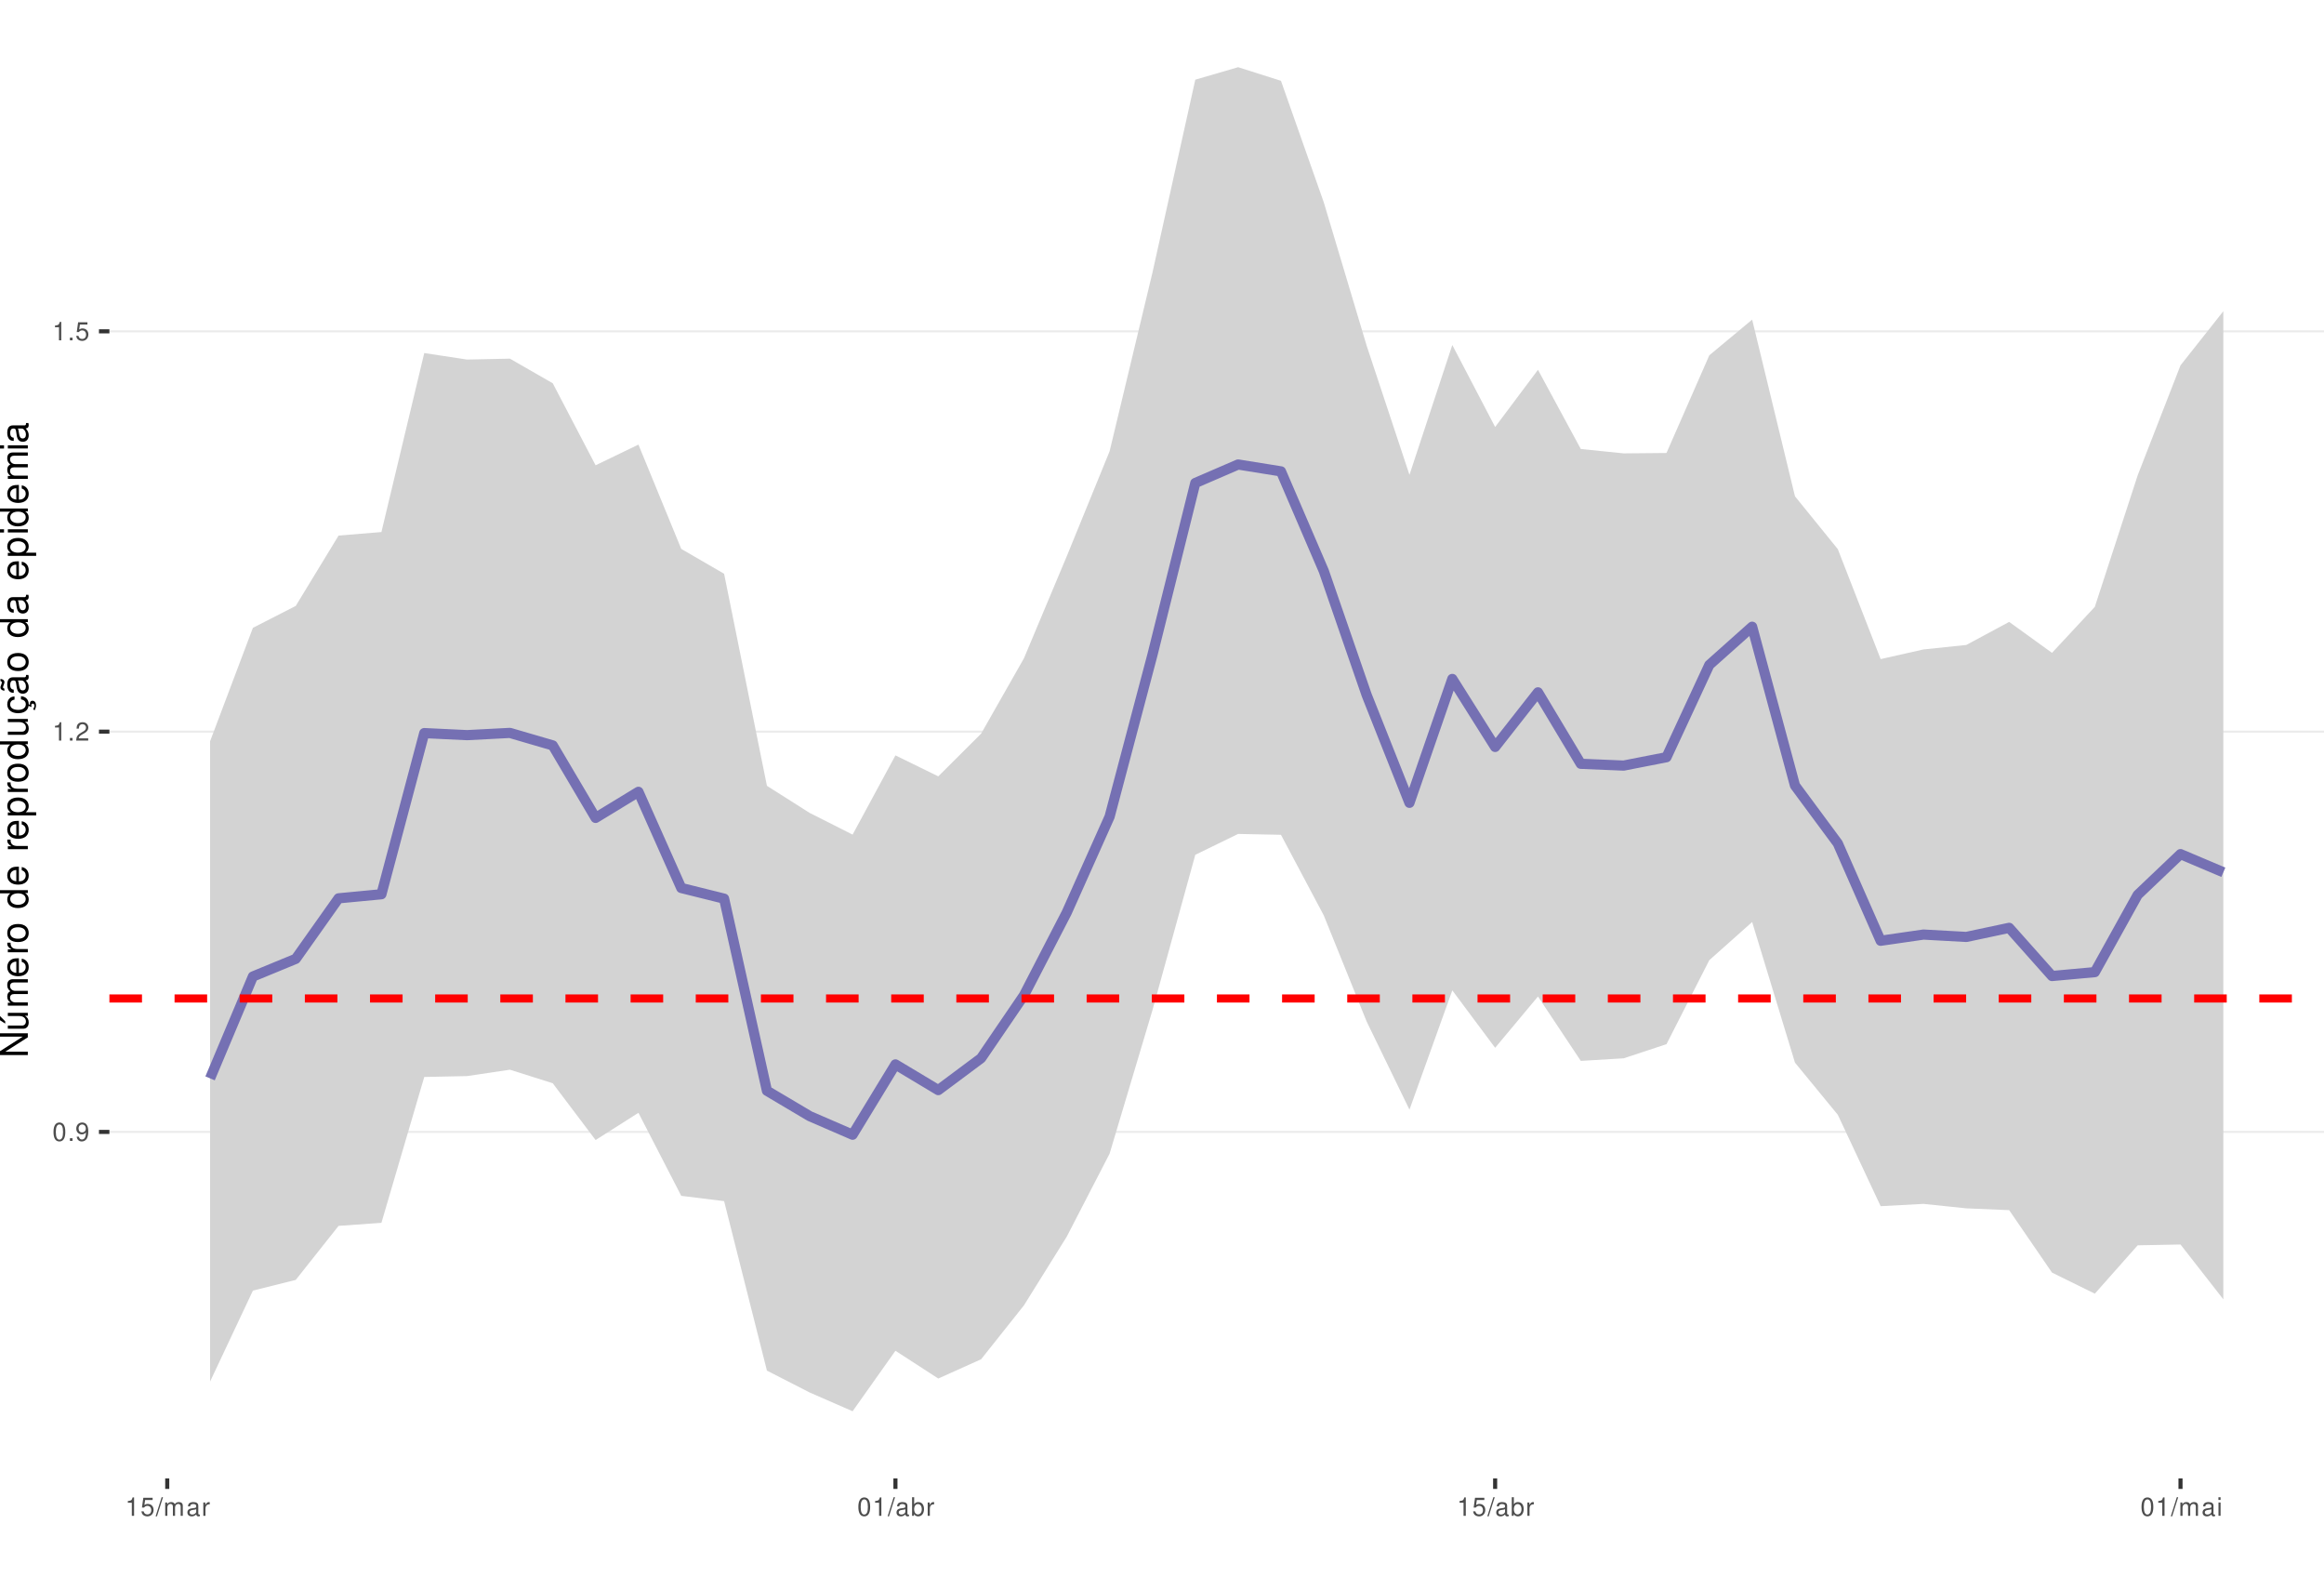
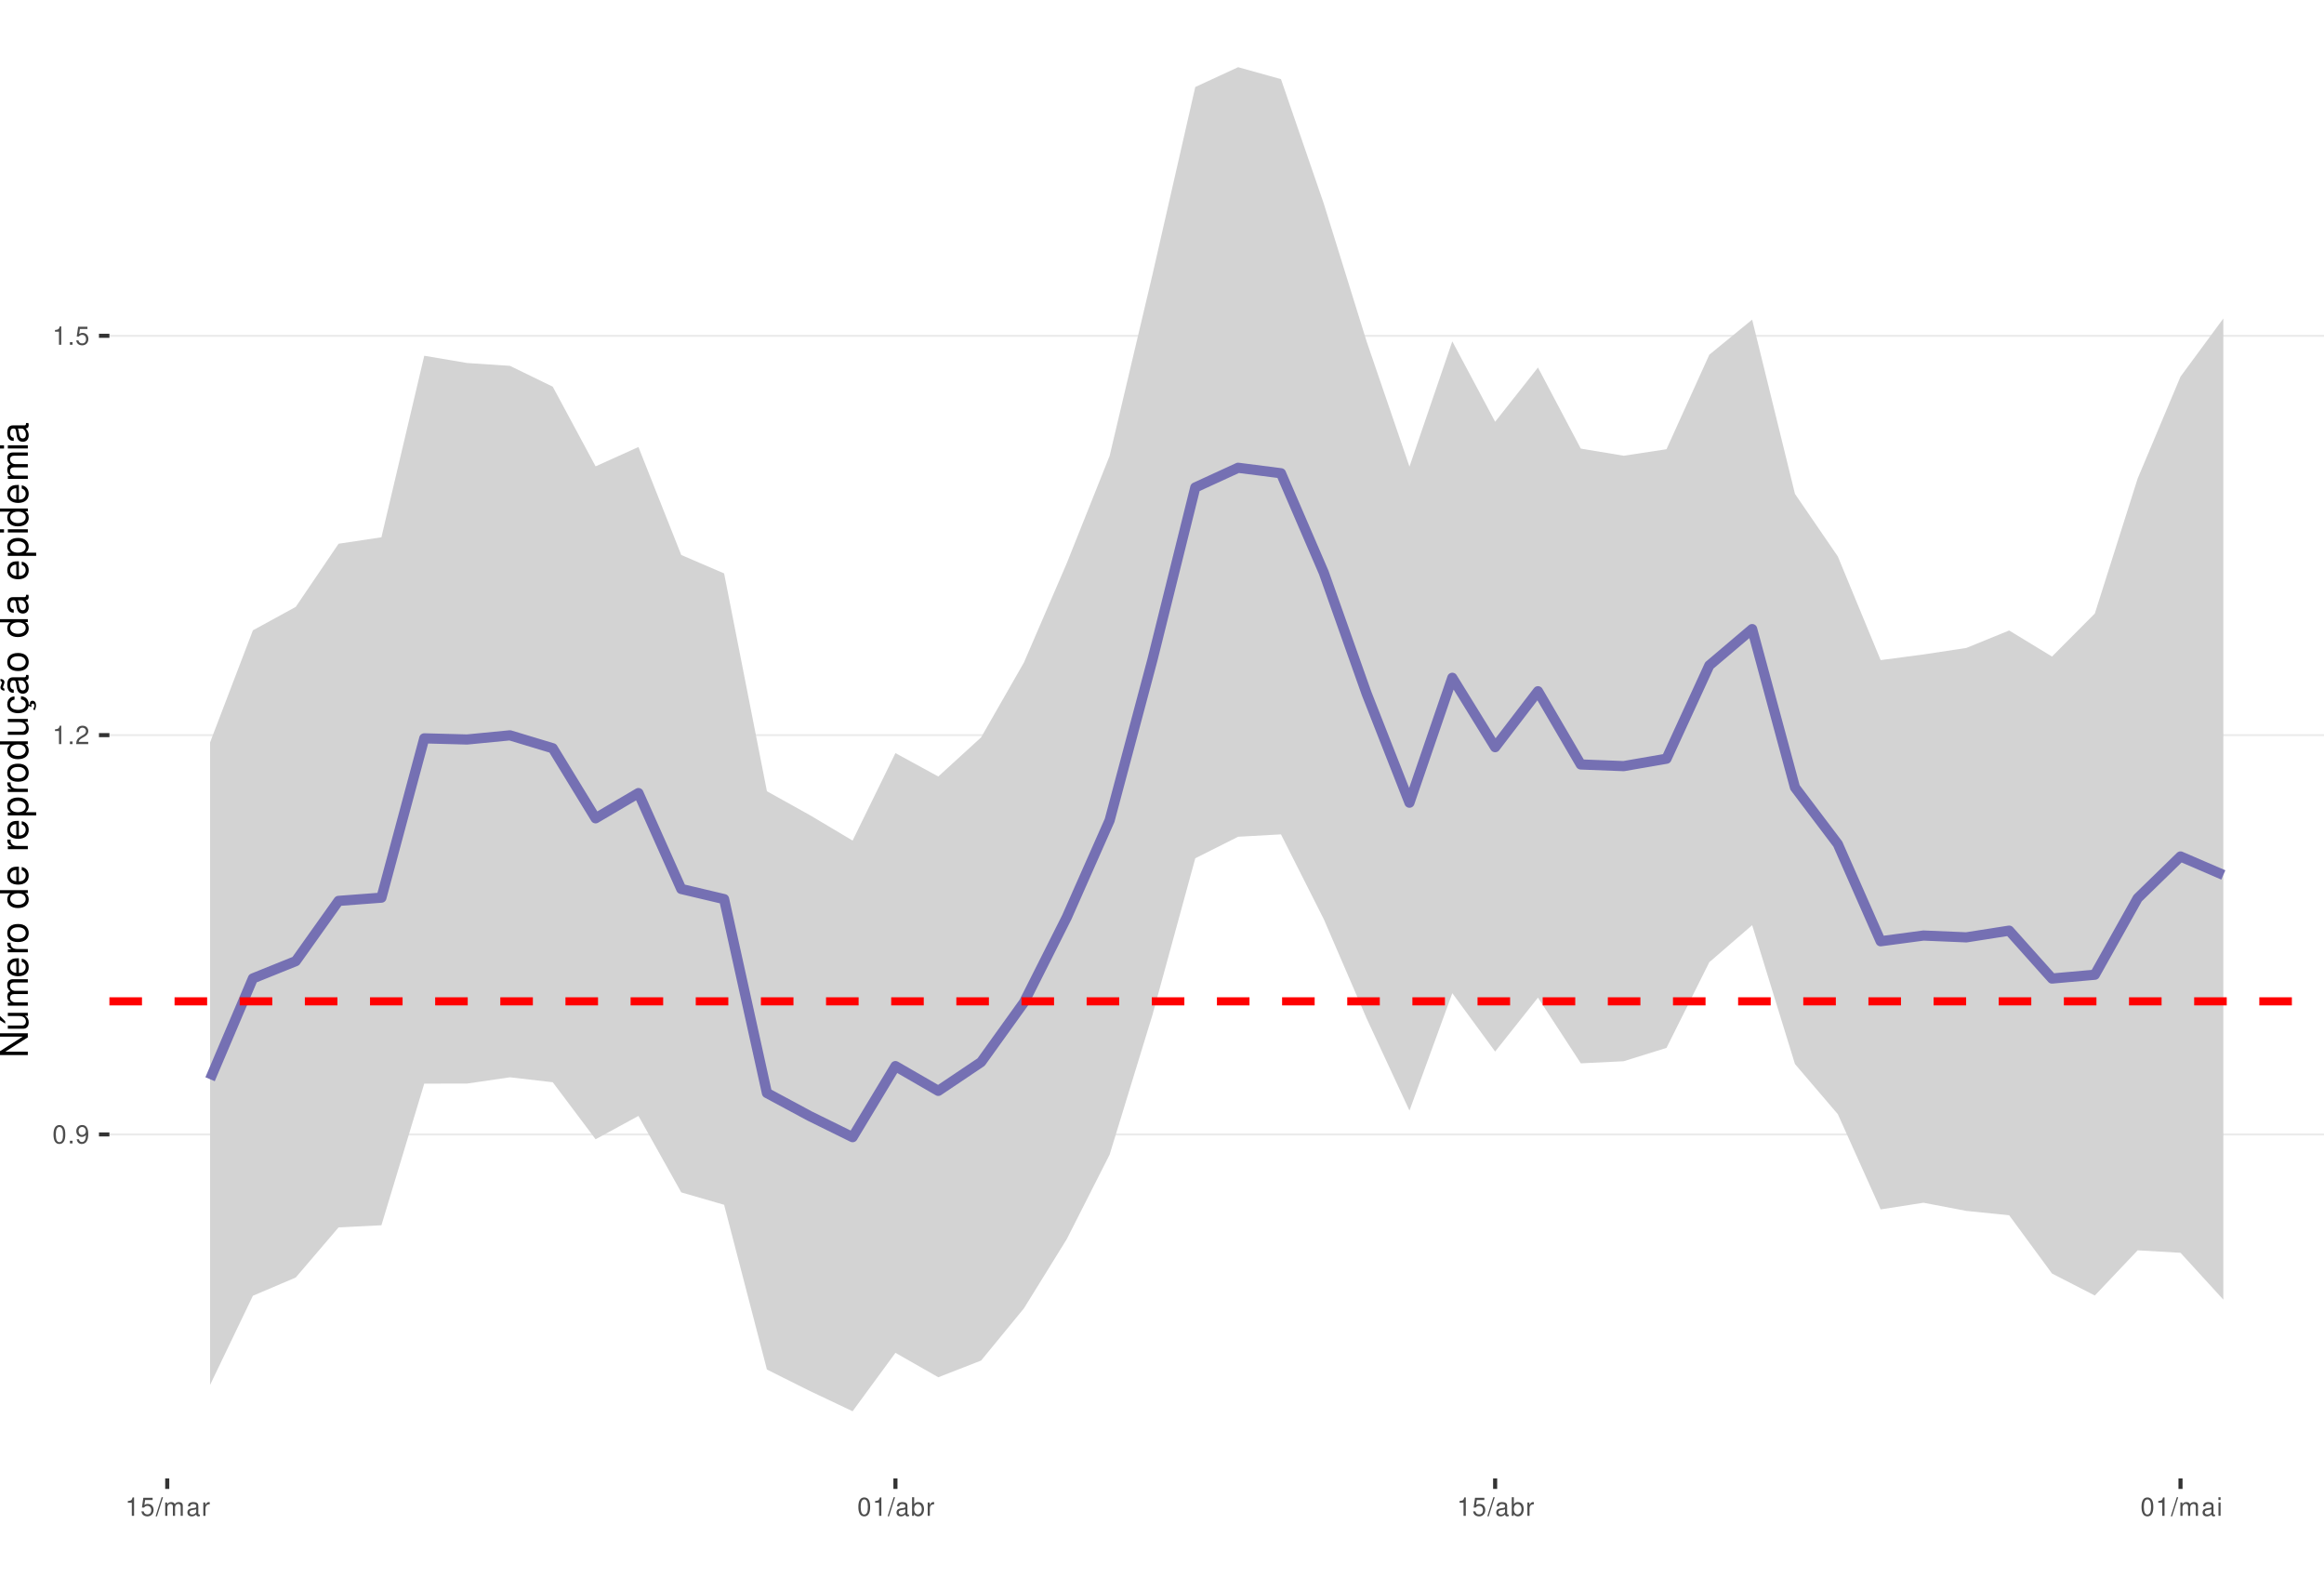
<svg xmlns="http://www.w3.org/2000/svg" xmlns:xlink="http://www.w3.org/1999/xlink" width="609pt" height="413pt" viewBox="0 0 609 413" version="1.1">
  <defs>
    <g>
      <symbol overflow="visible" id="glyph0-0">
        <path style="stroke:none;" d="" />
      </symbol>
      <symbol overflow="visible" id="glyph0-1">
        <path style="stroke:none;" d="M 1.828 -4.812 C 1.391 -4.812 0.984 -4.609 0.75 -4.281 C 0.438 -3.859 0.281 -3.219 0.281 -2.328 C 0.281 -0.703 0.812 0.156 1.828 0.156 C 2.828 0.156 3.375 -0.703 3.375 -2.297 C 3.375 -3.219 3.234 -3.844 2.922 -4.281 C 2.672 -4.625 2.281 -4.812 1.828 -4.812 Z M 1.828 -4.297 C 2.469 -4.297 2.781 -3.641 2.781 -2.344 C 2.781 -0.969 2.469 -0.328 1.812 -0.328 C 1.203 -0.328 0.891 -1 0.891 -2.328 C 0.891 -3.641 1.203 -4.297 1.828 -4.297 Z M 1.828 -4.297 " />
      </symbol>
      <symbol overflow="visible" id="glyph0-2">
        <path style="stroke:none;" d="M 1.266 -0.688 L 0.578 -0.688 L 0.578 0 L 1.266 0 Z M 1.266 -0.688 " />
      </symbol>
      <symbol overflow="visible" id="glyph0-3">
        <path style="stroke:none;" d="M 0.359 -1.094 C 0.469 -0.312 0.969 0.156 1.688 0.156 C 2.219 0.156 2.688 -0.094 2.969 -0.531 C 3.25 -1 3.391 -1.594 3.391 -2.469 C 3.391 -3.281 3.266 -3.781 2.984 -4.219 C 2.734 -4.609 2.312 -4.812 1.797 -4.812 C 0.906 -4.812 0.25 -4.141 0.25 -3.203 C 0.25 -2.328 0.859 -1.703 1.703 -1.703 C 2.156 -1.703 2.484 -1.859 2.781 -2.219 C 2.781 -1.031 2.406 -0.359 1.734 -0.359 C 1.312 -0.359 1.031 -0.625 0.938 -1.094 Z M 1.797 -4.297 C 2.344 -4.297 2.75 -3.844 2.75 -3.219 C 2.75 -2.625 2.344 -2.219 1.766 -2.219 C 1.203 -2.219 0.859 -2.609 0.859 -3.25 C 0.859 -3.859 1.25 -4.297 1.797 -4.297 Z M 1.797 -4.297 " />
      </symbol>
      <symbol overflow="visible" id="glyph0-4">
        <path style="stroke:none;" d="M 1.719 -3.422 L 1.719 0 L 2.312 0 L 2.312 -4.812 L 1.922 -4.812 C 1.719 -4.078 1.578 -3.969 0.672 -3.859 L 0.672 -3.422 Z M 1.719 -3.422 " />
      </symbol>
      <symbol overflow="visible" id="glyph0-5">
        <path style="stroke:none;" d="M 3.375 -0.578 L 0.891 -0.578 C 0.938 -0.984 1.156 -1.234 1.734 -1.578 L 2.406 -1.953 C 3.062 -2.328 3.406 -2.812 3.406 -3.406 C 3.406 -3.812 3.234 -4.188 2.969 -4.438 C 2.688 -4.688 2.344 -4.812 1.891 -4.812 C 1.297 -4.812 0.844 -4.594 0.578 -4.188 C 0.422 -3.938 0.344 -3.641 0.328 -3.141 L 0.922 -3.141 C 0.938 -3.469 0.984 -3.672 1.062 -3.828 C 1.219 -4.125 1.516 -4.297 1.875 -4.297 C 2.406 -4.297 2.797 -3.906 2.797 -3.391 C 2.797 -3.016 2.578 -2.672 2.156 -2.438 L 1.547 -2.078 C 0.562 -1.516 0.281 -1.062 0.219 0 L 3.375 0 Z M 3.375 -0.578 " />
      </symbol>
      <symbol overflow="visible" id="glyph0-6">
        <path style="stroke:none;" d="M 3.172 -4.719 L 0.734 -4.719 L 0.375 -2.156 L 0.922 -2.156 C 1.188 -2.469 1.422 -2.594 1.797 -2.594 C 2.422 -2.594 2.812 -2.156 2.812 -1.453 C 2.812 -0.781 2.422 -0.359 1.781 -0.359 C 1.266 -0.359 0.953 -0.625 0.812 -1.156 L 0.234 -1.156 C 0.312 -0.766 0.375 -0.578 0.516 -0.406 C 0.781 -0.047 1.266 0.156 1.797 0.156 C 2.75 0.156 3.422 -0.547 3.422 -1.531 C 3.422 -2.469 2.797 -3.109 1.891 -3.109 C 1.562 -3.109 1.297 -3.016 1.016 -2.828 L 1.203 -4.141 L 3.172 -4.141 Z M 3.172 -4.719 " />
      </symbol>
      <symbol overflow="visible" id="glyph0-7">
        <path style="stroke:none;" d="M 1.531 -4.859 L -0.047 0.141 L 0.312 0.141 L 1.891 -4.859 Z M 1.531 -4.859 " />
      </symbol>
      <symbol overflow="visible" id="glyph0-8">
        <path style="stroke:none;" d="M 0.469 -3.484 L 0.469 0 L 1.031 0 L 1.031 -2.188 C 1.031 -2.703 1.391 -3.109 1.844 -3.109 C 2.25 -3.109 2.484 -2.844 2.484 -2.406 L 2.484 0 L 3.047 0 L 3.047 -2.188 C 3.047 -2.703 3.422 -3.109 3.875 -3.109 C 4.266 -3.109 4.516 -2.844 4.516 -2.406 L 4.516 0 L 5.078 0 L 5.078 -2.609 C 5.078 -3.234 4.719 -3.594 4.062 -3.594 C 3.594 -3.594 3.312 -3.453 2.984 -3.062 C 2.781 -3.422 2.5 -3.594 2.047 -3.594 C 1.578 -3.594 1.266 -3.422 0.984 -3 L 0.984 -3.484 Z M 0.469 -3.484 " />
      </symbol>
      <symbol overflow="visible" id="glyph0-9">
        <path style="stroke:none;" d="M 3.562 -0.328 C 3.5 -0.312 3.469 -0.312 3.438 -0.312 C 3.25 -0.312 3.141 -0.406 3.141 -0.578 L 3.141 -2.641 C 3.141 -3.25 2.688 -3.594 1.828 -3.594 C 1.312 -3.594 0.906 -3.438 0.672 -3.188 C 0.516 -3 0.453 -2.797 0.438 -2.453 L 0.984 -2.453 C 1.031 -2.875 1.297 -3.078 1.812 -3.078 C 2.312 -3.078 2.594 -2.891 2.594 -2.562 L 2.594 -2.406 C 2.578 -2.172 2.469 -2.078 2.016 -2.031 C 1.219 -1.922 1.109 -1.891 0.891 -1.812 C 0.484 -1.641 0.281 -1.328 0.281 -0.875 C 0.281 -0.25 0.719 0.156 1.422 0.156 C 1.859 0.156 2.219 0 2.609 -0.359 C 2.656 0 2.828 0.156 3.188 0.156 C 3.297 0.156 3.375 0.141 3.562 0.094 Z M 2.594 -1.094 C 2.594 -0.906 2.531 -0.797 2.375 -0.641 C 2.141 -0.438 1.875 -0.328 1.547 -0.328 C 1.109 -0.328 0.859 -0.547 0.859 -0.891 C 0.859 -1.266 1.094 -1.438 1.703 -1.531 C 2.297 -1.609 2.406 -1.641 2.594 -1.719 Z M 2.594 -1.094 " />
      </symbol>
      <symbol overflow="visible" id="glyph0-10">
        <path style="stroke:none;" d="M 0.453 -3.484 L 0.453 0 L 1.016 0 L 1.016 -1.812 C 1.031 -2.656 1.375 -3.016 2.141 -3 L 2.141 -3.562 C 2.047 -3.578 1.984 -3.594 1.922 -3.594 C 1.562 -3.594 1.297 -3.375 0.969 -2.859 L 0.969 -3.484 Z M 0.453 -3.484 " />
      </symbol>
      <symbol overflow="visible" id="glyph0-11">
        <path style="stroke:none;" d="M 0.359 -4.859 L 0.359 0 L 0.859 0 L 0.859 -0.453 C 1.125 -0.047 1.484 0.156 1.969 0.156 C 2.875 0.156 3.484 -0.594 3.484 -1.75 C 3.484 -2.891 2.922 -3.594 1.984 -3.594 C 1.516 -3.594 1.172 -3.406 0.906 -3.016 L 0.906 -4.859 Z M 1.891 -3.062 C 2.5 -3.062 2.906 -2.531 2.906 -1.703 C 2.906 -0.906 2.484 -0.359 1.891 -0.359 C 1.297 -0.359 0.906 -0.906 0.906 -1.719 C 0.906 -2.531 1.297 -3.062 1.891 -3.062 Z M 1.891 -3.062 " />
      </symbol>
      <symbol overflow="visible" id="glyph0-12">
        <path style="stroke:none;" d="M 1 -3.484 L 0.453 -3.484 L 0.453 0 L 1 0 Z M 1 -4.859 L 0.438 -4.859 L 0.438 -4.156 L 1 -4.156 Z M 1 -4.859 " />
      </symbol>
      <symbol overflow="visible" id="glyph1-0">
        <path style="stroke:none;" d="" />
      </symbol>
      <symbol overflow="visible" id="glyph1-1">
        <path style="stroke:none;" d="M -7.297 -6.453 L -7.297 -5.578 L -1.328 -5.578 L -7.297 -1.766 L -7.297 -0.766 L 0 -0.766 L 0 -1.641 L -5.906 -1.641 L 0 -5.406 L 0 -6.453 Z M -7.297 -6.453 " />
      </symbol>
      <symbol overflow="visible" id="glyph1-2">
        <path style="stroke:none;" d="M 0 -4.812 L -5.234 -4.812 L -5.234 -3.984 L -2.266 -3.984 C -1.203 -3.984 -0.5 -3.438 -0.5 -2.562 C -0.5 -1.906 -0.906 -1.484 -1.531 -1.484 L -5.234 -1.484 L -5.234 -0.656 L -1.203 -0.656 C -0.328 -0.656 0.234 -1.297 0.234 -2.312 C 0.234 -3.094 -0.047 -3.578 -0.734 -4.062 L 0 -4.062 Z M -7.406 -2.953 L -5.922 -2 L -5.922 -2.594 L -7.406 -4.094 Z M -7.406 -2.953 " />
      </symbol>
      <symbol overflow="visible" id="glyph1-3">
        <path style="stroke:none;" d="M -5.234 -0.703 L 0 -0.703 L 0 -1.547 L -3.297 -1.547 C -4.047 -1.547 -4.656 -2.094 -4.656 -2.766 C -4.656 -3.391 -4.281 -3.734 -3.609 -3.734 L 0 -3.734 L 0 -4.578 L -3.297 -4.578 C -4.047 -4.578 -4.656 -5.125 -4.656 -5.812 C -4.656 -6.422 -4.266 -6.781 -3.609 -6.781 L 0 -6.781 L 0 -7.625 L -3.938 -7.625 C -4.875 -7.625 -5.391 -7.078 -5.391 -6.094 C -5.391 -5.406 -5.188 -4.984 -4.594 -4.484 C -5.156 -4.188 -5.391 -3.766 -5.391 -3.078 C -5.391 -2.375 -5.125 -1.906 -4.5 -1.469 L -5.234 -1.469 Z M -5.234 -0.703 " />
      </symbol>
      <symbol overflow="visible" id="glyph1-4">
        <path style="stroke:none;" d="M -2.344 -5.125 C -3.141 -5.125 -3.625 -5.062 -4.016 -4.922 C -4.875 -4.578 -5.391 -3.781 -5.391 -2.797 C -5.391 -1.344 -4.281 -0.406 -2.547 -0.406 C -0.812 -0.406 0.234 -1.297 0.234 -2.781 C 0.234 -3.984 -0.453 -4.812 -1.594 -5.016 L -1.594 -4.188 C -0.906 -3.953 -0.547 -3.484 -0.547 -2.812 C -0.547 -2.281 -0.781 -1.828 -1.219 -1.547 C -1.516 -1.344 -1.812 -1.281 -2.344 -1.266 Z M -3.016 -1.297 C -3.984 -1.359 -4.625 -1.953 -4.625 -2.797 C -4.625 -3.641 -3.953 -4.234 -3.016 -4.234 Z M -3.016 -1.297 " />
      </symbol>
      <symbol overflow="visible" id="glyph1-5">
        <path style="stroke:none;" d="M -5.234 -0.688 L 0 -0.688 L 0 -1.531 L -2.719 -1.531 C -3.984 -1.547 -4.547 -2.062 -4.516 -3.203 L -5.359 -3.203 C -5.375 -3.062 -5.391 -2.984 -5.391 -2.891 C -5.391 -2.344 -5.062 -1.938 -4.297 -1.453 L -5.234 -1.453 Z M -5.234 -0.688 " />
      </symbol>
      <symbol overflow="visible" id="glyph1-6">
        <path style="stroke:none;" d="M -5.391 -2.719 C -5.391 -1.234 -4.344 -0.359 -2.578 -0.359 C -0.812 -0.359 0.234 -1.234 0.234 -2.734 C 0.234 -4.203 -0.812 -5.094 -2.547 -5.094 C -4.359 -5.094 -5.391 -4.234 -5.391 -2.719 Z M -4.625 -2.734 C -4.625 -3.672 -3.844 -4.234 -2.547 -4.234 C -1.312 -4.234 -0.547 -3.656 -0.547 -2.734 C -0.547 -1.797 -1.312 -1.234 -2.578 -1.234 C -3.844 -1.234 -4.625 -1.797 -4.625 -2.734 Z M -4.625 -2.734 " />
      </symbol>
      <symbol overflow="visible" id="glyph1-7">
        <path style="stroke:none;" d="" />
      </symbol>
      <symbol overflow="visible" id="glyph1-8">
        <path style="stroke:none;" d="M -7.297 -4.953 L -7.297 -4.125 L -4.578 -4.125 C -5.109 -3.766 -5.391 -3.203 -5.391 -2.516 C -5.391 -1.156 -4.297 -0.266 -2.625 -0.266 C -0.859 -0.266 0.234 -1.125 0.234 -2.547 C 0.234 -3.266 -0.047 -3.766 -0.688 -4.203 L 0 -4.203 L 0 -4.953 Z M -4.609 -2.656 C -4.609 -3.547 -3.812 -4.125 -2.562 -4.125 C -1.344 -4.125 -0.547 -3.547 -0.547 -2.656 C -0.547 -1.734 -1.359 -1.125 -2.578 -1.125 C -3.797 -1.125 -4.609 -1.734 -4.609 -2.656 Z M -4.609 -2.656 " />
      </symbol>
      <symbol overflow="visible" id="glyph1-9">
        <path style="stroke:none;" d="M 2.188 -0.547 L 2.188 -1.375 L -0.547 -1.375 C -0.016 -1.812 0.234 -2.312 0.234 -2.984 C 0.234 -4.344 -0.859 -5.234 -2.531 -5.234 C -4.297 -5.234 -5.391 -4.375 -5.391 -2.984 C -5.391 -2.266 -5.062 -1.703 -4.453 -1.312 L -5.234 -1.312 L -5.234 -0.547 Z M -4.609 -2.844 C -4.609 -3.766 -3.797 -4.359 -2.547 -4.359 C -1.359 -4.359 -0.547 -3.75 -0.547 -2.844 C -0.547 -1.953 -1.344 -1.375 -2.578 -1.375 C -3.812 -1.375 -4.609 -1.953 -4.609 -2.844 Z M -4.609 -2.844 " />
      </symbol>
      <symbol overflow="visible" id="glyph1-10">
        <path style="stroke:none;" d="M 0 -4.812 L -5.234 -4.812 L -5.234 -3.984 L -2.266 -3.984 C -1.203 -3.984 -0.5 -3.438 -0.5 -2.562 C -0.5 -1.906 -0.906 -1.484 -1.531 -1.484 L -5.234 -1.484 L -5.234 -0.656 L -1.203 -0.656 C -0.328 -0.656 0.234 -1.297 0.234 -2.312 C 0.234 -3.094 -0.047 -3.578 -0.734 -4.062 L 0 -4.062 Z M 0 -4.812 " />
      </symbol>
      <symbol overflow="visible" id="glyph1-11">
        <path style="stroke:none;" d="M 0.234 -2.641 C 0.234 -3.875 -0.547 -4.703 -1.797 -4.766 L -1.797 -3.938 C -0.953 -3.797 -0.531 -3.359 -0.531 -2.656 C -0.531 -1.734 -1.281 -1.188 -2.516 -1.188 C -3.844 -1.188 -4.625 -1.719 -4.625 -2.625 C -4.625 -3.328 -4.203 -3.766 -3.484 -3.875 L -3.484 -4.703 C -3.984 -4.672 -4.312 -4.562 -4.609 -4.359 C -5.094 -4 -5.391 -3.375 -5.391 -2.641 C -5.391 -1.219 -4.266 -0.312 -2.531 -0.312 C -1.469 -0.312 -0.625 -0.672 -0.156 -1.312 C 0.047 -1.594 0.125 -1.812 0.203 -2.25 L 0.922 -1.938 L 0.984 -2.062 C 0.938 -2.188 0.906 -2.25 0.906 -2.375 C 0.906 -2.656 1.047 -2.828 1.281 -2.828 C 1.547 -2.828 1.734 -2.594 1.734 -2.297 C 1.734 -2.031 1.672 -1.844 1.438 -1.406 L 1.406 -1.312 L 1.812 -1.094 C 2.078 -1.75 2.141 -1.953 2.141 -2.344 C 2.141 -3.109 1.781 -3.578 1.203 -3.578 C 0.781 -3.578 0.547 -3.297 0.547 -2.797 C 0.547 -2.703 0.547 -2.641 0.562 -2.516 Z M 0.234 -2.641 " />
      </symbol>
      <symbol overflow="visible" id="glyph1-12">
        <path style="stroke:none;" d="M -0.484 -5.344 C -0.469 -5.266 -0.469 -5.219 -0.469 -5.172 C -0.469 -4.875 -0.625 -4.719 -0.875 -4.719 L -3.953 -4.719 C -4.891 -4.719 -5.391 -4.047 -5.391 -2.75 C -5.391 -1.984 -5.172 -1.375 -4.781 -1.016 C -4.516 -0.766 -4.203 -0.672 -3.688 -0.656 L -3.688 -1.484 C -4.328 -1.562 -4.625 -1.938 -4.625 -2.719 C -4.625 -3.484 -4.344 -3.891 -3.844 -3.891 L -3.625 -3.891 C -3.266 -3.875 -3.125 -3.703 -3.047 -3.016 C -2.891 -1.844 -2.844 -1.656 -2.719 -1.344 C -2.453 -0.734 -2 -0.422 -1.312 -0.422 C -0.375 -0.422 0.234 -1.078 0.234 -2.141 C 0.234 -2.797 0 -3.328 -0.547 -3.922 C 0 -3.984 0.234 -4.234 0.234 -4.781 C 0.234 -4.953 0.203 -5.062 0.141 -5.344 Z M -1.656 -3.891 C -1.375 -3.891 -1.203 -3.812 -0.969 -3.562 C -0.656 -3.219 -0.5 -2.812 -0.5 -2.312 C -0.5 -1.672 -0.812 -1.297 -1.344 -1.297 C -1.891 -1.297 -2.172 -1.656 -2.297 -2.547 C -2.422 -3.438 -2.453 -3.609 -2.594 -3.891 Z M -7.172 -3.75 C -6.922 -3.672 -6.812 -3.547 -6.812 -3.375 C -6.812 -3.25 -6.875 -2.984 -6.984 -2.734 C -7.156 -2.312 -7.172 -2.25 -7.172 -2.047 C -7.172 -1.594 -6.797 -1.297 -6.141 -1.188 L -6.141 -1.766 C -6.375 -1.812 -6.5 -1.938 -6.5 -2.094 C -6.5 -2.203 -6.469 -2.344 -6.375 -2.578 C -6.156 -3.156 -6.125 -3.234 -6.125 -3.438 C -6.125 -3.922 -6.484 -4.219 -7.172 -4.312 Z M -7.172 -3.75 " />
      </symbol>
      <symbol overflow="visible" id="glyph1-13">
        <path style="stroke:none;" d="M -0.484 -5.344 C -0.469 -5.266 -0.469 -5.219 -0.469 -5.172 C -0.469 -4.875 -0.625 -4.719 -0.875 -4.719 L -3.953 -4.719 C -4.891 -4.719 -5.391 -4.047 -5.391 -2.75 C -5.391 -1.984 -5.172 -1.375 -4.781 -1.016 C -4.516 -0.766 -4.203 -0.672 -3.688 -0.656 L -3.688 -1.484 C -4.328 -1.562 -4.625 -1.938 -4.625 -2.719 C -4.625 -3.484 -4.344 -3.891 -3.844 -3.891 L -3.625 -3.891 C -3.266 -3.875 -3.125 -3.703 -3.047 -3.016 C -2.891 -1.844 -2.844 -1.656 -2.719 -1.344 C -2.453 -0.734 -2 -0.422 -1.312 -0.422 C -0.375 -0.422 0.234 -1.078 0.234 -2.141 C 0.234 -2.797 0 -3.328 -0.547 -3.922 C 0 -3.984 0.234 -4.234 0.234 -4.781 C 0.234 -4.953 0.203 -5.062 0.141 -5.344 Z M -1.656 -3.891 C -1.375 -3.891 -1.203 -3.812 -0.969 -3.562 C -0.656 -3.219 -0.5 -2.812 -0.5 -2.312 C -0.5 -1.672 -0.812 -1.297 -1.344 -1.297 C -1.891 -1.297 -2.172 -1.656 -2.297 -2.547 C -2.422 -3.438 -2.453 -3.609 -2.594 -3.891 Z M -1.656 -3.891 " />
      </symbol>
      <symbol overflow="visible" id="glyph1-14">
        <path style="stroke:none;" d="M -5.234 -1.5 L -5.234 -0.672 L 0 -0.672 L 0 -1.5 Z M -7.297 -1.5 L -7.297 -0.656 L -6.234 -0.656 L -6.234 -1.5 Z M -7.297 -1.5 " />
      </symbol>
    </g>
    <clipPath id="clip1">
      <path d="M 28.672 0 L 609 0 L 609 387.328 L 28.672 387.328 Z M 28.672 0 " />
    </clipPath>
    <clipPath id="clip2">
-       <path d="M 28.672 296 L 609 296 L 609 297 L 28.672 297 Z M 28.672 296 " />
+       <path d="M 28.672 296 L 609 296 L 609 298 L 28.672 298 Z M 28.672 296 " />
    </clipPath>
    <clipPath id="clip3">
-       <path d="M 28.672 191 L 609 191 L 609 192 L 28.672 192 Z M 28.672 191 " />
+       <path d="M 28.672 192 L 609 192 L 609 193 L 28.672 193 Z M 28.672 192 " />
    </clipPath>
    <clipPath id="clip4">
-       <path d="M 28.672 86 L 609 86 L 609 88 L 28.672 88 Z M 28.672 86 " />
+       <path d="M 28.672 87 L 609 87 L 609 89 L 28.672 89 Z M 28.672 87 " />
    </clipPath>
    <clipPath id="clip5">
-       <path d="M 28.672 260 L 609 260 L 609 263 L 28.672 263 Z M 28.672 260 " />
+       <path d="M 28.672 261 L 609 261 L 609 264 L 28.672 264 Z M 28.672 261 " />
    </clipPath>
  </defs>
  <g id="surface31">
    <rect x="0" y="0" width="609" height="413" style="fill:rgb(100%,100%,100%);fill-opacity:1;stroke:none;" />
    <rect x="0" y="0" width="609" height="413" style="fill:rgb(100%,100%,100%);fill-opacity:1;stroke:none;" />
    <path style="fill:none;stroke-width:1.067;stroke-linecap:round;stroke-linejoin:round;stroke:rgb(100%,100%,100%);stroke-opacity:1;stroke-miterlimit:10;" d="M 0 413 L 609 413 L 609 0 L 0 0 Z M 0 413 " />
    <g clip-path="url(#clip1)" clip-rule="nonzero">
      <path style=" stroke:none;fill-rule:nonzero;fill:rgb(100%,100%,100%);fill-opacity:1;" d="M 28.672 387.328 L 609 387.328 L 609 0 L 28.672 0 Z M 28.672 387.328 " />
    </g>
    <g clip-path="url(#clip2)" clip-rule="nonzero">
-       <path style="fill:none;stroke-width:0.533;stroke-linecap:butt;stroke-linejoin:round;stroke:rgb(92.157%,92.157%,92.157%);stroke-opacity:1;stroke-miterlimit:10;" d="M 28.672 296.539 L 609 296.539 " />
+       <path style="fill:none;stroke-width:0.533;stroke-linecap:butt;stroke-linejoin:round;stroke:rgb(92.157%,92.157%,92.157%);stroke-opacity:1;stroke-miterlimit:10;" d="M 28.672 297.199 L 609 297.199 " />
    </g>
    <g clip-path="url(#clip3)" clip-rule="nonzero">
-       <path style="fill:none;stroke-width:0.533;stroke-linecap:butt;stroke-linejoin:round;stroke:rgb(92.157%,92.157%,92.157%);stroke-opacity:1;stroke-miterlimit:10;" d="M 28.672 191.672 L 609 191.672 " />
+       <path style="fill:none;stroke-width:0.533;stroke-linecap:butt;stroke-linejoin:round;stroke:rgb(92.157%,92.157%,92.157%);stroke-opacity:1;stroke-miterlimit:10;" d="M 28.672 192.59 L 609 192.59 " />
    </g>
    <g clip-path="url(#clip4)" clip-rule="nonzero">
-       <path style="fill:none;stroke-width:0.533;stroke-linecap:butt;stroke-linejoin:round;stroke:rgb(92.157%,92.157%,92.157%);stroke-opacity:1;stroke-miterlimit:10;" d="M 28.672 86.805 L 609 86.805 " />
-     </g>
-     <path style=" stroke:none;fill-rule:nonzero;fill:rgb(82.745%,82.745%,82.745%);fill-opacity:1;" d="M 55.051 194.199 L 66.273 164.48 L 77.5 158.742 L 88.723 140.309 L 99.949 139.387 L 111.176 92.492 L 122.398 94.199 L 133.625 93.961 L 144.848 100.414 L 156.074 121.895 L 167.301 116.48 L 178.523 143.805 L 189.75 150.312 L 200.973 205.871 L 212.199 212.988 L 223.422 218.652 L 234.648 197.895 L 245.875 203.391 L 257.098 192.207 L 268.324 172.457 L 279.547 145.715 L 290.773 118.219 L 302 71.418 L 313.223 20.875 L 324.449 17.605 L 335.672 21.168 L 346.898 53.023 L 358.121 90.539 L 369.348 124.402 L 380.574 90.387 L 391.797 111.863 L 403.023 96.883 L 414.246 117.629 L 425.473 118.777 L 436.699 118.672 L 447.922 93.082 L 459.148 83.738 L 470.371 130.023 L 481.598 143.871 L 492.82 172.672 L 504.047 170.141 L 515.273 168.965 L 526.496 162.926 L 537.723 171.035 L 548.945 158.98 L 560.172 124.539 L 571.398 95.715 L 582.621 81.531 L 582.621 340.402 L 571.398 326.039 L 560.172 326.25 L 548.945 338.918 L 537.723 333.398 L 526.496 317.035 L 515.273 316.566 L 504.047 315.395 L 492.82 315.996 L 481.598 292.059 L 470.371 278.391 L 459.148 241.551 L 447.922 251.543 L 436.699 273.555 L 425.473 277.258 L 414.246 277.934 L 403.023 261.062 L 391.797 274.504 L 380.574 259.457 L 369.348 290.711 L 358.121 267.605 L 346.898 239.832 L 335.672 218.703 L 324.449 218.473 L 313.223 223.945 L 302 264.645 L 290.773 302.23 L 279.547 323.965 L 268.324 341.98 L 257.098 356.102 L 245.875 361.148 L 234.648 353.875 L 223.422 369.723 L 212.199 364.82 L 200.973 359.078 L 189.75 314.676 L 178.523 313.289 L 167.301 291.535 L 156.074 298.668 L 144.848 283.797 L 133.625 280.242 L 122.398 281.914 L 111.176 282.145 L 99.949 320.359 L 88.723 321.156 L 77.5 335.309 L 66.273 338.113 L 55.051 361.949 Z M 55.051 194.199 " />
-     <path style="fill:none;stroke-width:2.667;stroke-linecap:butt;stroke-linejoin:round;stroke:rgb(45.882%,43.922%,70.196%);stroke-opacity:1;stroke-miterlimit:10;" d="M 55.051 282.512 L 66.273 255.828 L 77.5 251.199 L 88.723 235.344 L 99.949 234.277 L 111.176 192.059 L 122.398 192.594 L 133.625 192.008 L 144.848 195.285 L 156.074 214.277 L 167.301 207.438 L 178.523 232.637 L 189.75 235.43 L 200.973 285.762 L 212.199 292.418 L 223.422 297.277 L 234.648 278.855 L 245.875 285.59 L 257.098 277.223 L 268.324 260.762 L 279.547 239.043 L 290.773 213.941 L 302 171.535 L 313.223 126.539 L 324.449 121.691 L 335.672 123.492 L 346.898 149.59 L 358.121 182.051 L 369.348 210.328 L 380.574 177.867 L 391.797 195.684 L 403.023 181.383 L 414.246 200.102 L 425.473 200.57 L 436.699 198.375 L 447.922 174.199 L 459.148 164.188 L 470.371 205.793 L 481.598 220.969 L 492.82 246.461 L 504.047 244.84 L 515.273 245.461 L 526.496 243.078 L 537.723 255.699 L 548.945 254.68 L 560.172 234.449 L 571.398 223.766 L 582.621 228.52 " />
+       <path style="fill:none;stroke-width:0.533;stroke-linecap:butt;stroke-linejoin:round;stroke:rgb(92.157%,92.157%,92.157%);stroke-opacity:1;stroke-miterlimit:10;" d="M 28.672 87.977 L 609 87.977 " />
+     </g>
+     <path style=" stroke:none;fill-rule:nonzero;fill:rgb(82.745%,82.745%,82.745%);fill-opacity:1;" d="M 55.051 194.496 L 66.273 165.133 L 77.5 158.992 L 88.723 142.449 L 99.949 140.758 L 111.176 93.203 L 122.398 95.098 L 133.625 95.84 L 144.848 101.305 L 156.074 122.172 L 167.301 117.113 L 178.523 145.395 L 189.75 150.223 L 200.973 207.293 L 212.199 213.539 L 223.422 220.215 L 234.648 197.297 L 245.875 203.43 L 257.098 193.18 L 268.324 173.555 L 279.547 147.547 L 290.773 119.438 L 302 71.949 L 313.223 22.789 L 324.449 17.605 L 335.672 20.73 L 346.898 53.355 L 358.121 89.453 L 369.348 122.238 L 380.574 89.43 L 391.797 110.492 L 403.023 96.289 L 414.246 117.527 L 425.473 119.395 L 436.699 117.688 L 447.922 92.926 L 459.148 83.738 L 470.371 129.395 L 481.598 145.781 L 492.82 172.938 L 504.047 171.453 L 515.273 169.75 L 526.496 165.176 L 537.723 172.004 L 548.945 160.73 L 560.172 125.359 L 571.398 98.672 L 582.621 83.441 L 582.621 340.488 L 571.398 328.211 L 560.172 327.559 L 548.945 339.402 L 537.723 333.641 L 526.496 318.379 L 515.273 317.234 L 504.047 315.098 L 492.82 316.84 L 481.598 291.898 L 470.371 278.766 L 459.148 242.375 L 447.922 252.078 L 436.699 274.531 L 425.473 278.027 L 414.246 278.574 L 403.023 261.359 L 391.797 275.484 L 380.574 260.195 L 369.348 290.957 L 358.121 266.816 L 346.898 240.816 L 335.672 218.59 L 324.449 219.211 L 313.223 224.852 L 302 265.883 L 290.773 302.492 L 279.547 324.629 L 268.324 342.758 L 257.098 356.438 L 245.875 360.816 L 234.648 354.418 L 223.422 369.723 L 212.199 364.406 L 200.973 358.797 L 189.75 315.629 L 178.523 312.383 L 167.301 292.352 L 156.074 298.465 L 144.848 283.527 L 133.625 282.234 L 122.398 283.871 L 111.176 283.891 L 99.949 320.996 L 88.723 321.555 L 77.5 334.684 L 66.273 339.465 L 55.051 362.82 Z M 55.051 194.496 " />
+     <path style="fill:none;stroke-width:2.667;stroke-linecap:butt;stroke-linejoin:round;stroke:rgb(45.882%,43.922%,70.196%);stroke-opacity:1;stroke-miterlimit:10;" d="M 55.051 282.738 L 66.273 256.324 L 77.5 251.797 L 88.723 236.016 L 99.949 235.172 L 111.176 193.434 L 122.398 193.734 L 133.625 192.645 L 144.848 196.031 L 156.074 214.383 L 167.301 207.773 L 178.523 232.895 L 189.75 235.551 L 200.973 286.355 L 212.199 292.391 L 223.422 297.918 L 234.648 279.297 L 245.875 285.785 L 257.098 278.242 L 268.324 262.617 L 279.547 240.312 L 290.773 214.922 L 302 172.828 L 313.223 127.703 L 324.449 122.547 L 335.672 123.984 L 346.898 150.023 L 358.121 181.711 L 369.348 210.293 L 380.574 177.57 L 391.797 195.746 L 403.023 181.094 L 414.246 200.277 L 425.473 200.711 L 436.699 198.77 L 447.922 174.328 L 459.148 164.809 L 470.371 206.289 L 481.598 221.137 L 492.82 246.59 L 504.047 245.094 L 515.273 245.57 L 526.496 243.812 L 537.723 256.359 L 548.945 255.363 L 560.172 235.32 L 571.398 224.379 L 582.621 229.219 " />
    <g clip-path="url(#clip5)" clip-rule="nonzero">
-       <path style="fill:none;stroke-width:2.134;stroke-linecap:butt;stroke-linejoin:round;stroke:rgb(100%,0%,0%);stroke-opacity:1;stroke-dasharray:8.536,8.536;stroke-miterlimit:10;" d="M 28.672 261.582 L 609 261.582 " />
-     </g>
-     <g style="fill:rgb(30.196%,30.196%,30.196%);fill-opacity:1;">
-       <use xlink:href="#glyph0-1" x="13.738" y="298.887" />
-       <use xlink:href="#glyph0-2" x="17.738" y="298.887" />
-       <use xlink:href="#glyph0-3" x="19.738" y="298.887" />
-     </g>
-     <g style="fill:rgb(30.196%,30.196%,30.196%);fill-opacity:1;">
-       <use xlink:href="#glyph0-4" x="13.738" y="194.02" />
-       <use xlink:href="#glyph0-2" x="17.738" y="194.02" />
-       <use xlink:href="#glyph0-5" x="19.738" y="194.02" />
-     </g>
-     <g style="fill:rgb(30.196%,30.196%,30.196%);fill-opacity:1;">
-       <use xlink:href="#glyph0-4" x="13.738" y="89.152" />
-       <use xlink:href="#glyph0-2" x="17.738" y="89.152" />
-       <use xlink:href="#glyph0-6" x="19.738" y="89.152" />
-     </g>
-     <path style="fill:none;stroke-width:1.067;stroke-linecap:butt;stroke-linejoin:round;stroke:rgb(20%,20%,20%);stroke-opacity:1;stroke-miterlimit:10;" d="M 25.93 296.539 L 28.672 296.539 " />
-     <path style="fill:none;stroke-width:1.067;stroke-linecap:butt;stroke-linejoin:round;stroke:rgb(20%,20%,20%);stroke-opacity:1;stroke-miterlimit:10;" d="M 25.93 191.672 L 28.672 191.672 " />
-     <path style="fill:none;stroke-width:1.067;stroke-linecap:butt;stroke-linejoin:round;stroke:rgb(20%,20%,20%);stroke-opacity:1;stroke-miterlimit:10;" d="M 25.93 86.805 L 28.672 86.805 " />
+       <path style="fill:none;stroke-width:2.134;stroke-linecap:butt;stroke-linejoin:round;stroke:rgb(100%,0%,0%);stroke-opacity:1;stroke-dasharray:8.536,8.536;stroke-miterlimit:10;" d="M 28.672 262.328 L 609 262.328 " />
+     </g>
+     <g style="fill:rgb(30.196%,30.196%,30.196%);fill-opacity:1;">
+       <use xlink:href="#glyph0-1" x="13.738" y="299.547" />
+       <use xlink:href="#glyph0-2" x="17.738" y="299.547" />
+       <use xlink:href="#glyph0-3" x="19.738" y="299.547" />
+     </g>
+     <g style="fill:rgb(30.196%,30.196%,30.196%);fill-opacity:1;">
+       <use xlink:href="#glyph0-4" x="13.738" y="194.938" />
+       <use xlink:href="#glyph0-2" x="17.738" y="194.938" />
+       <use xlink:href="#glyph0-5" x="19.738" y="194.938" />
+     </g>
+     <g style="fill:rgb(30.196%,30.196%,30.196%);fill-opacity:1;">
+       <use xlink:href="#glyph0-4" x="13.738" y="90.324" />
+       <use xlink:href="#glyph0-2" x="17.738" y="90.324" />
+       <use xlink:href="#glyph0-6" x="19.738" y="90.324" />
+     </g>
+     <path style="fill:none;stroke-width:1.067;stroke-linecap:butt;stroke-linejoin:round;stroke:rgb(20%,20%,20%);stroke-opacity:1;stroke-miterlimit:10;" d="M 25.93 297.199 L 28.672 297.199 " />
+     <path style="fill:none;stroke-width:1.067;stroke-linecap:butt;stroke-linejoin:round;stroke:rgb(20%,20%,20%);stroke-opacity:1;stroke-miterlimit:10;" d="M 25.93 192.59 L 28.672 192.59 " />
+     <path style="fill:none;stroke-width:1.067;stroke-linecap:butt;stroke-linejoin:round;stroke:rgb(20%,20%,20%);stroke-opacity:1;stroke-miterlimit:10;" d="M 25.93 87.977 L 28.672 87.977 " />
    <path style="fill:none;stroke-width:1.067;stroke-linecap:butt;stroke-linejoin:round;stroke:rgb(20%,20%,20%);stroke-opacity:1;stroke-miterlimit:10;" d="M 43.824 390.07 L 43.824 387.328 " />
    <path style="fill:none;stroke-width:1.067;stroke-linecap:butt;stroke-linejoin:round;stroke:rgb(20%,20%,20%);stroke-opacity:1;stroke-miterlimit:10;" d="M 234.648 390.07 L 234.648 387.328 " />
    <path style="fill:none;stroke-width:1.067;stroke-linecap:butt;stroke-linejoin:round;stroke:rgb(20%,20%,20%);stroke-opacity:1;stroke-miterlimit:10;" d="M 391.797 390.07 L 391.797 387.328 " />
    <path style="fill:none;stroke-width:1.067;stroke-linecap:butt;stroke-linejoin:round;stroke:rgb(20%,20%,20%);stroke-opacity:1;stroke-miterlimit:10;" d="M 571.398 390.07 L 571.398 387.328 " />
    <g style="fill:rgb(30.196%,30.196%,30.196%);fill-opacity:1;">
      <use xlink:href="#glyph0-4" x="32.824" y="397.109" />
      <use xlink:href="#glyph0-6" x="36.824" y="397.109" />
      <use xlink:href="#glyph0-7" x="40.824" y="397.109" />
      <use xlink:href="#glyph0-8" x="42.824" y="397.109" />
      <use xlink:href="#glyph0-9" x="48.824" y="397.109" />
      <use xlink:href="#glyph0-10" x="52.824" y="397.109" />
    </g>
    <g style="fill:rgb(30.196%,30.196%,30.196%);fill-opacity:1;">
      <use xlink:href="#glyph0-1" x="224.648" y="397.109" />
      <use xlink:href="#glyph0-4" x="228.648" y="397.109" />
      <use xlink:href="#glyph0-7" x="232.648" y="397.109" />
      <use xlink:href="#glyph0-9" x="234.648" y="397.109" />
      <use xlink:href="#glyph0-11" x="238.648" y="397.109" />
      <use xlink:href="#glyph0-10" x="242.648" y="397.109" />
    </g>
    <g style="fill:rgb(30.196%,30.196%,30.196%);fill-opacity:1;">
      <use xlink:href="#glyph0-4" x="381.797" y="397.109" />
      <use xlink:href="#glyph0-6" x="385.797" y="397.109" />
      <use xlink:href="#glyph0-7" x="389.797" y="397.109" />
      <use xlink:href="#glyph0-9" x="391.797" y="397.109" />
      <use xlink:href="#glyph0-11" x="395.797" y="397.109" />
      <use xlink:href="#glyph0-10" x="399.797" y="397.109" />
    </g>
    <g style="fill:rgb(30.196%,30.196%,30.196%);fill-opacity:1;">
      <use xlink:href="#glyph0-1" x="560.898" y="397.109" />
      <use xlink:href="#glyph0-4" x="564.898" y="397.109" />
      <use xlink:href="#glyph0-7" x="568.898" y="397.109" />
      <use xlink:href="#glyph0-8" x="570.898" y="397.109" />
      <use xlink:href="#glyph0-9" x="576.898" y="397.109" />
      <use xlink:href="#glyph0-12" x="580.898" y="397.109" />
    </g>
    <g style="fill:rgb(0%,0%,0%);fill-opacity:1;">
      <use xlink:href="#glyph1-1" x="7.29" y="277.164" />
      <use xlink:href="#glyph1-2" x="7.29" y="270.164" />
      <use xlink:href="#glyph1-3" x="7.29" y="264.164" />
      <use xlink:href="#glyph1-4" x="7.29" y="256.164" />
      <use xlink:href="#glyph1-5" x="7.29" y="250.164" />
      <use xlink:href="#glyph1-6" x="7.29" y="247.164" />
      <use xlink:href="#glyph1-7" x="7.29" y="241.164" />
      <use xlink:href="#glyph1-8" x="7.29" y="238.164" />
      <use xlink:href="#glyph1-4" x="7.29" y="232.164" />
      <use xlink:href="#glyph1-7" x="7.29" y="226.164" />
      <use xlink:href="#glyph1-5" x="7.29" y="223.164" />
      <use xlink:href="#glyph1-4" x="7.29" y="220.164" />
      <use xlink:href="#glyph1-9" x="7.29" y="214.164" />
      <use xlink:href="#glyph1-5" x="7.29" y="208.164" />
      <use xlink:href="#glyph1-6" x="7.29" y="205.164" />
      <use xlink:href="#glyph1-8" x="7.29" y="199.164" />
      <use xlink:href="#glyph1-10" x="7.29" y="193.164" />
      <use xlink:href="#glyph1-11" x="7.29" y="187.164" />
      <use xlink:href="#glyph1-12" x="7.29" y="182.164" />
      <use xlink:href="#glyph1-6" x="7.29" y="176.164" />
      <use xlink:href="#glyph1-7" x="7.29" y="170.164" />
      <use xlink:href="#glyph1-8" x="7.29" y="167.164" />
      <use xlink:href="#glyph1-13" x="7.29" y="161.164" />
      <use xlink:href="#glyph1-7" x="7.29" y="155.164" />
      <use xlink:href="#glyph1-4" x="7.29" y="152.164" />
      <use xlink:href="#glyph1-9" x="7.29" y="146.164" />
      <use xlink:href="#glyph1-14" x="7.29" y="140.164" />
      <use xlink:href="#glyph1-8" x="7.29" y="138.164" />
      <use xlink:href="#glyph1-4" x="7.29" y="132.164" />
      <use xlink:href="#glyph1-3" x="7.29" y="126.164" />
      <use xlink:href="#glyph1-14" x="7.29" y="118.164" />
      <use xlink:href="#glyph1-13" x="7.29" y="116.164" />
    </g>
  </g>
</svg>
